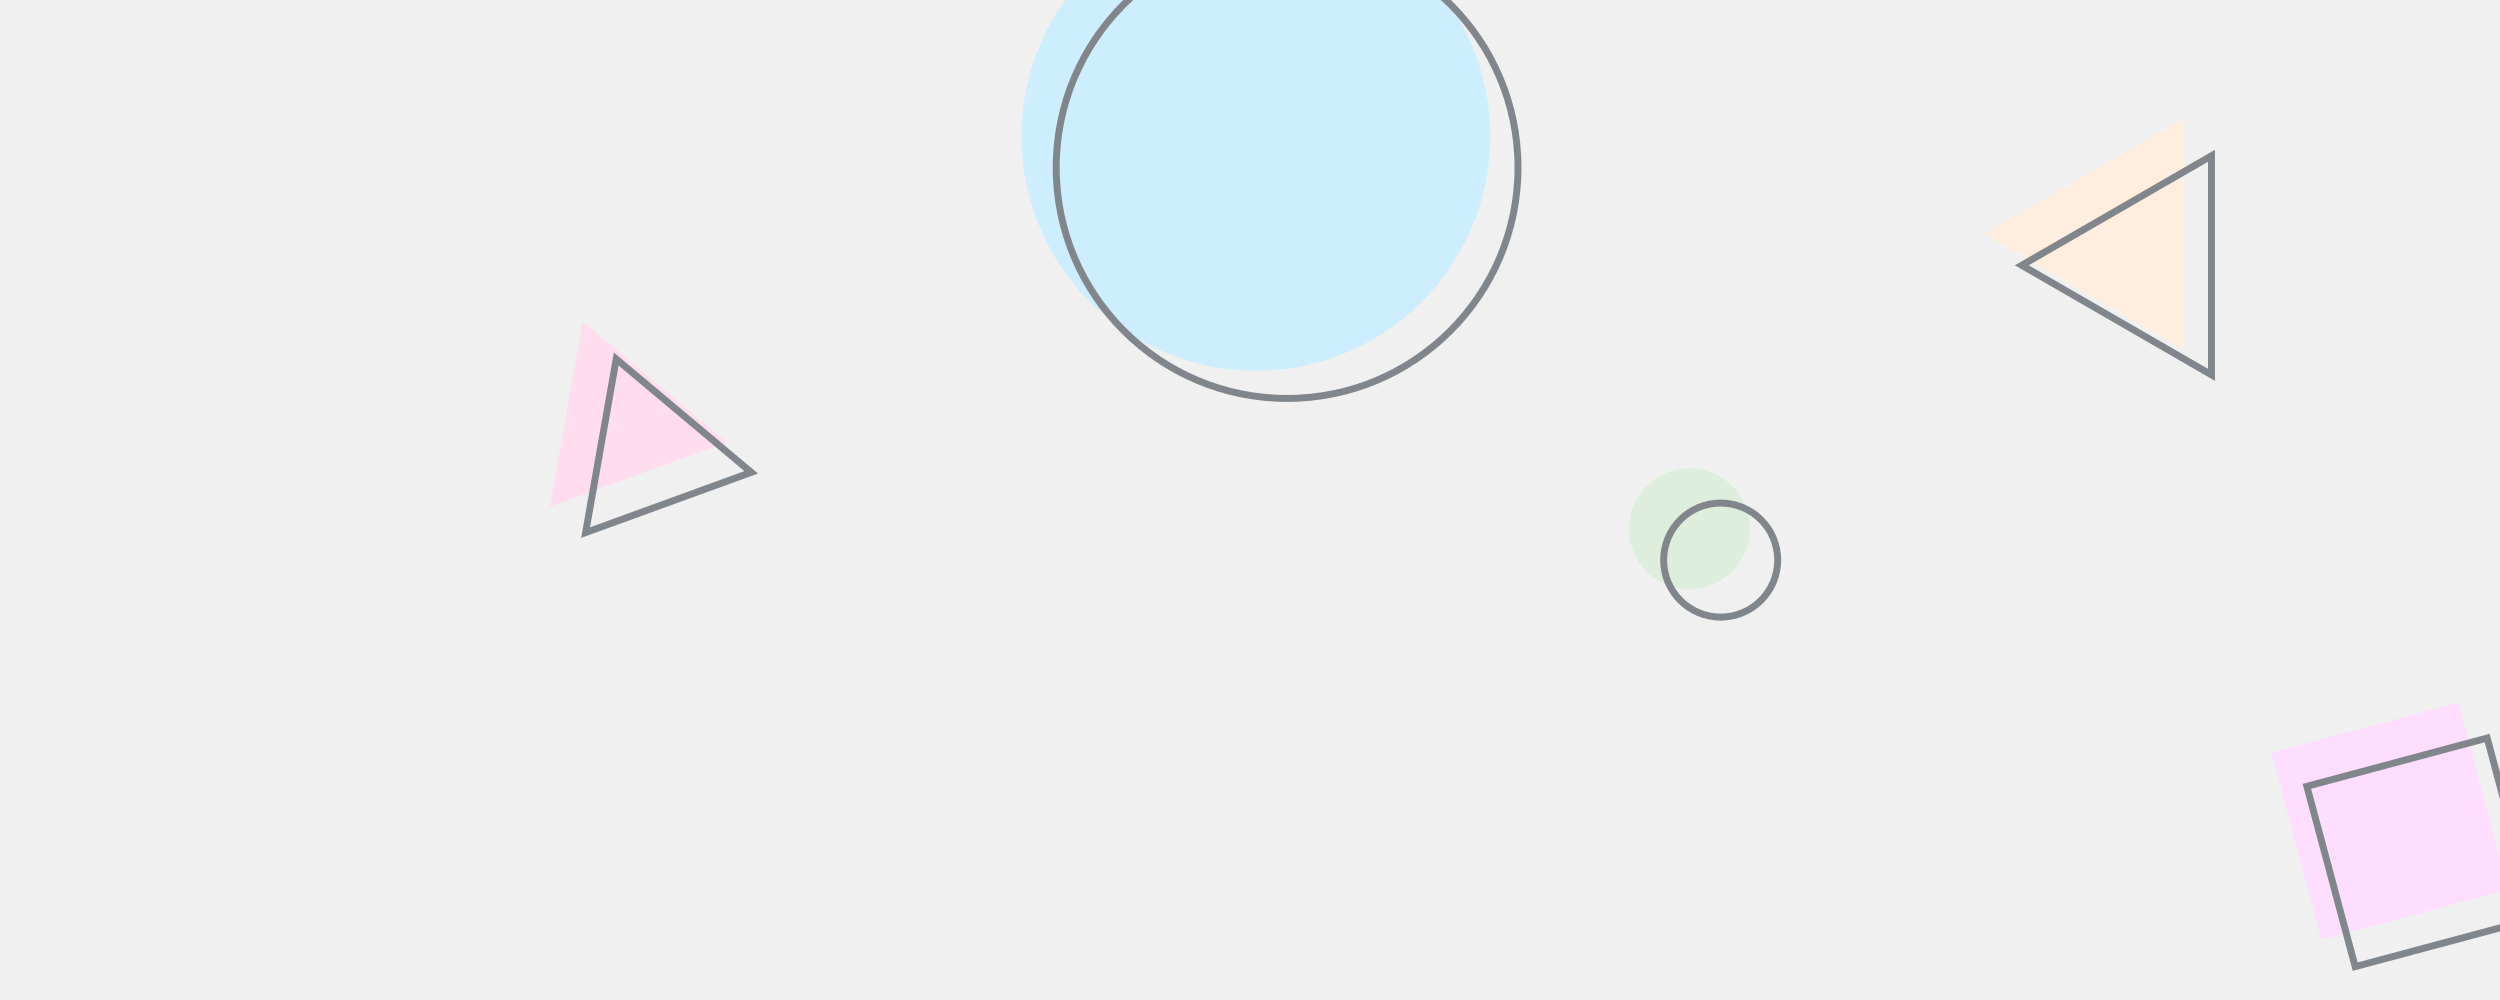
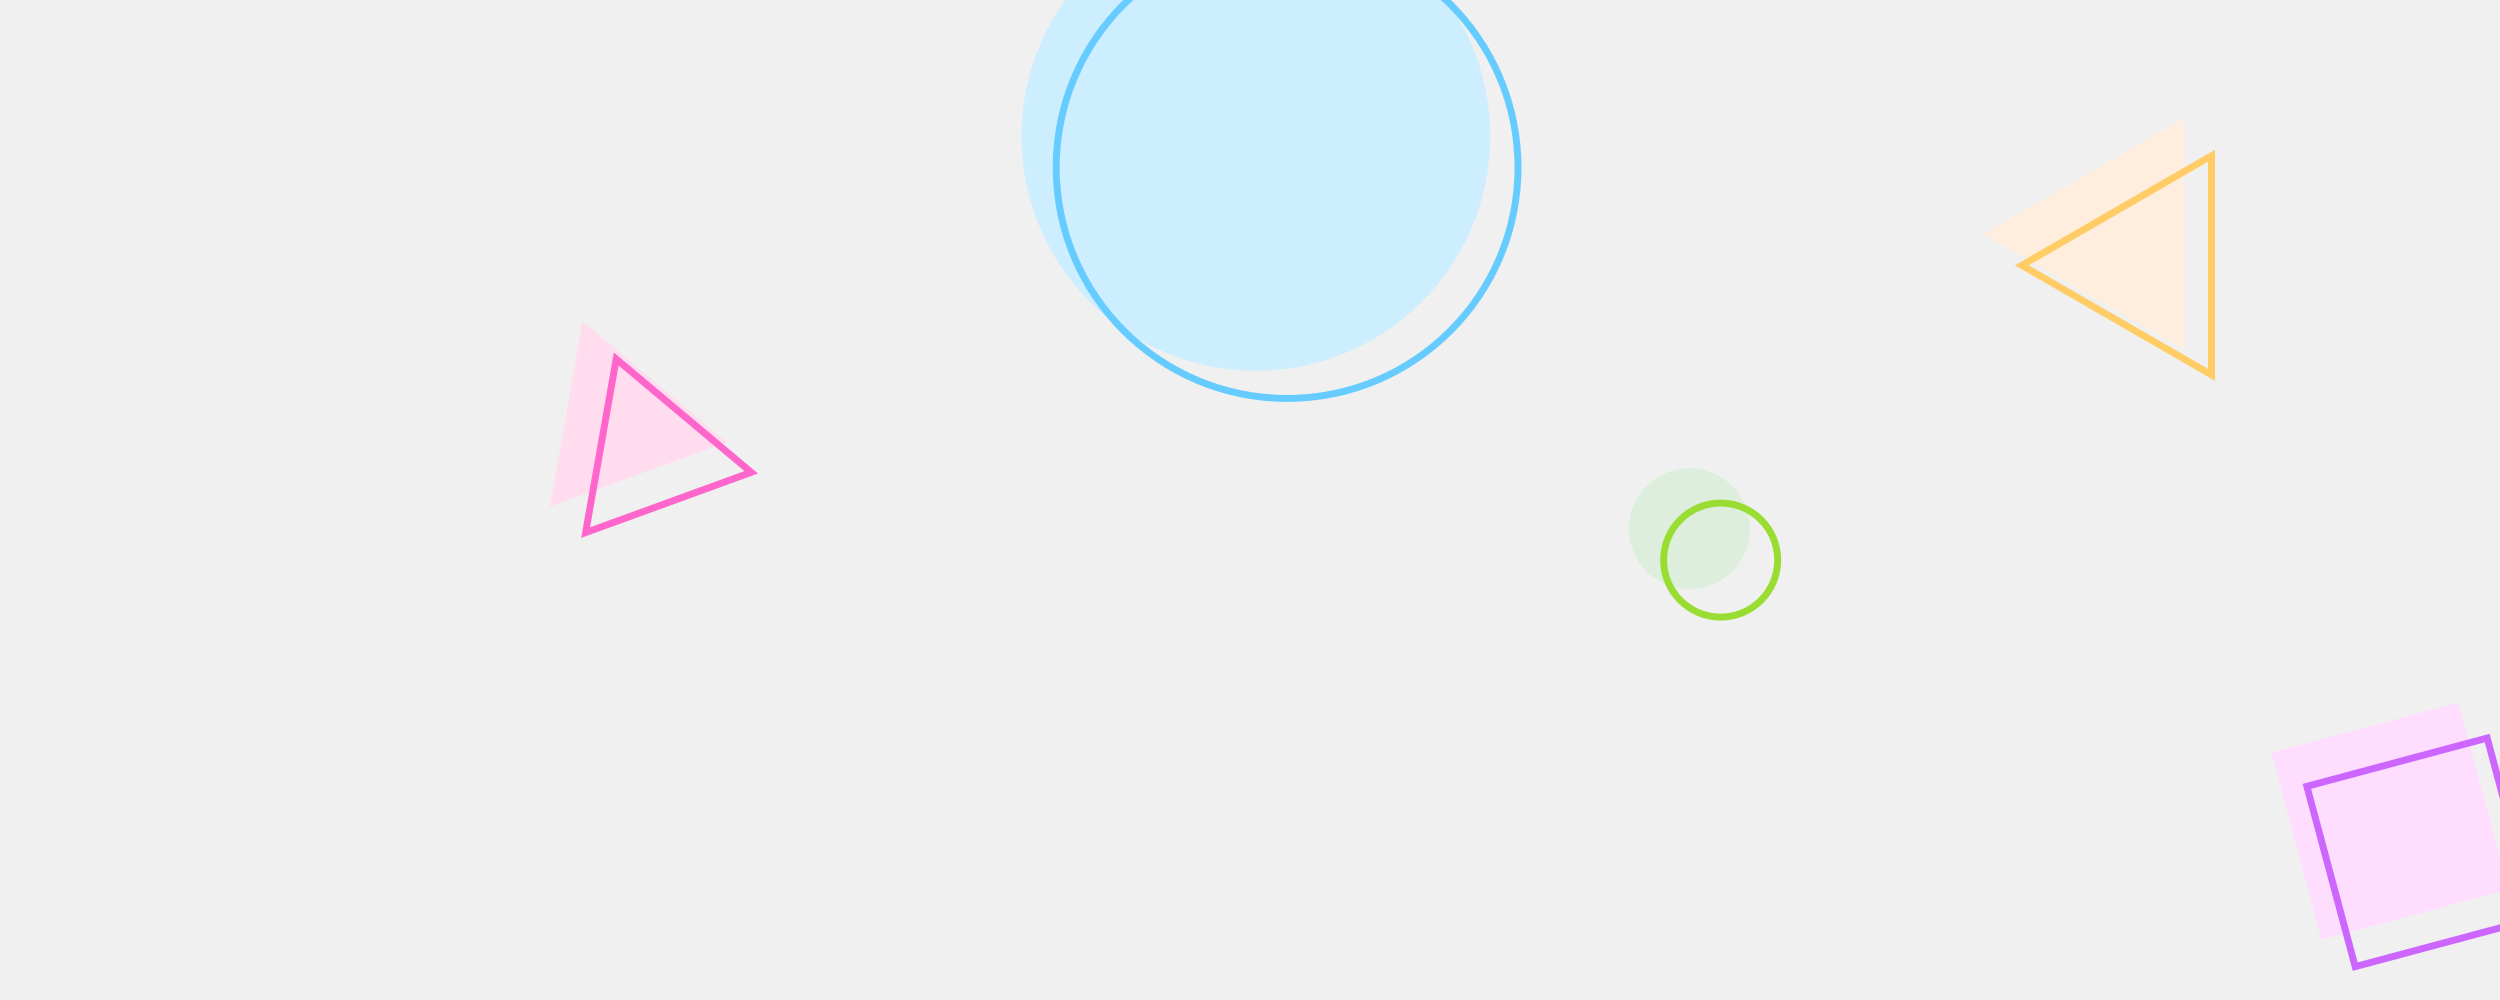
<svg xmlns="http://www.w3.org/2000/svg" width="360" height="144" viewBox="0 0 360 144" fill="none">
  <g clip-path="url(#clip0)">
    <g clip-path="url(#clip1)">
      <ellipse cx="180.842" cy="19.625" rx="33.75" ry="33.75" fill="#CCEEFF" />
      <ellipse cx="243.274" cy="76.149" rx="8.712" ry="8.712" fill="#DDEEDD" />
      <path d="M83.893 46.264L104.658 63.687L79.186 72.958L83.893 46.264Z" fill="#FFDDEE" />
      <path d="M314.455 17.065L314.455 50.344L285.634 33.705L314.455 17.065Z" fill="#FFEEDD" />
      <rect x="327.079" y="108.38" width="27.877" height="27.877" transform="rotate(-15 327.079 108.38)" fill="#FFDDFF" />
-       <circle cx="185.342" cy="24.125" r="33.25" stroke="#80868B" />
-       <path d="M255.986 80.649C255.986 85.184 252.309 88.861 247.774 88.861C243.239 88.861 239.563 85.184 239.563 80.649C239.563 76.114 243.239 72.438 247.774 72.438C252.309 72.438 255.986 76.114 255.986 80.649Z" stroke="#80868B" />
-       <path d="M84.329 76.692L88.735 51.703L108.173 68.013L84.329 76.692Z" stroke="#80868B" />
-       <path d="M291.134 38.205L318.455 22.431L318.455 53.978L291.134 38.205Z" stroke="#80868B" />
-       <rect x="332.191" y="113.233" width="26.877" height="26.877" transform="rotate(-15 332.191 113.233)" stroke="#80868B" />
+       <circle cx="185.342" cy="24.125" r="33.25" stroke="#66CCFF" />
+       <path d="M255.986 80.649C255.986 85.184 252.309 88.861 247.774 88.861C243.239 88.861 239.563 85.184 239.563 80.649C239.563 76.114 243.239 72.438 247.774 72.438C252.309 72.438 255.986 76.114 255.986 80.649Z" stroke="#99DD33" />
+       <path d="M84.329 76.692L88.735 51.703L108.173 68.013L84.329 76.692Z" stroke="#FF66CC" />
+       <path d="M291.134 38.205L318.455 22.431L318.455 53.978L291.134 38.205Z" stroke="#FFCC66" />
+       <rect x="332.191" y="113.233" width="26.877" height="26.877" transform="rotate(-15 332.191 113.233)" stroke="#CC66FF" />
    </g>
  </g>
  <defs>
    <clipPath id="clip0">
      <rect width="360" height="144" fill="white" />
    </clipPath>
    <clipPath id="clip1">
      <rect width="360" height="360" fill="white" transform="translate(0 -76)" />
    </clipPath>
  </defs>
</svg>
